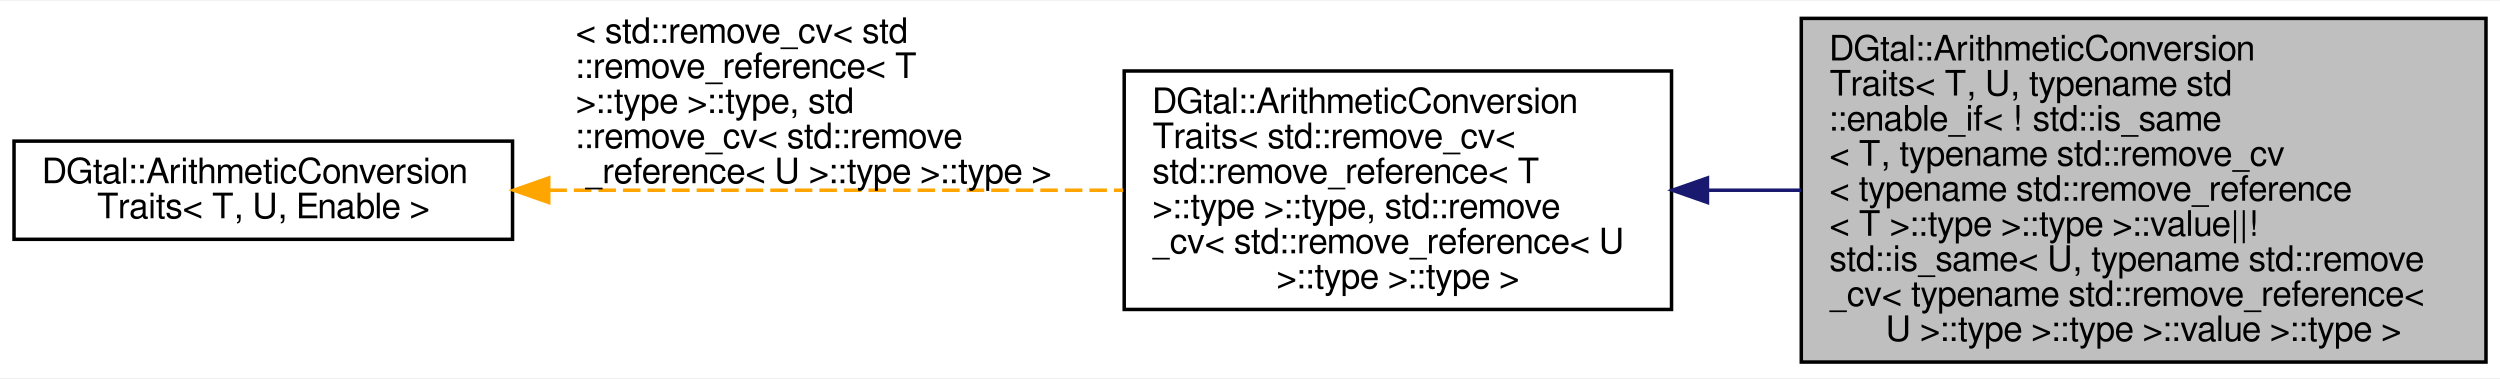
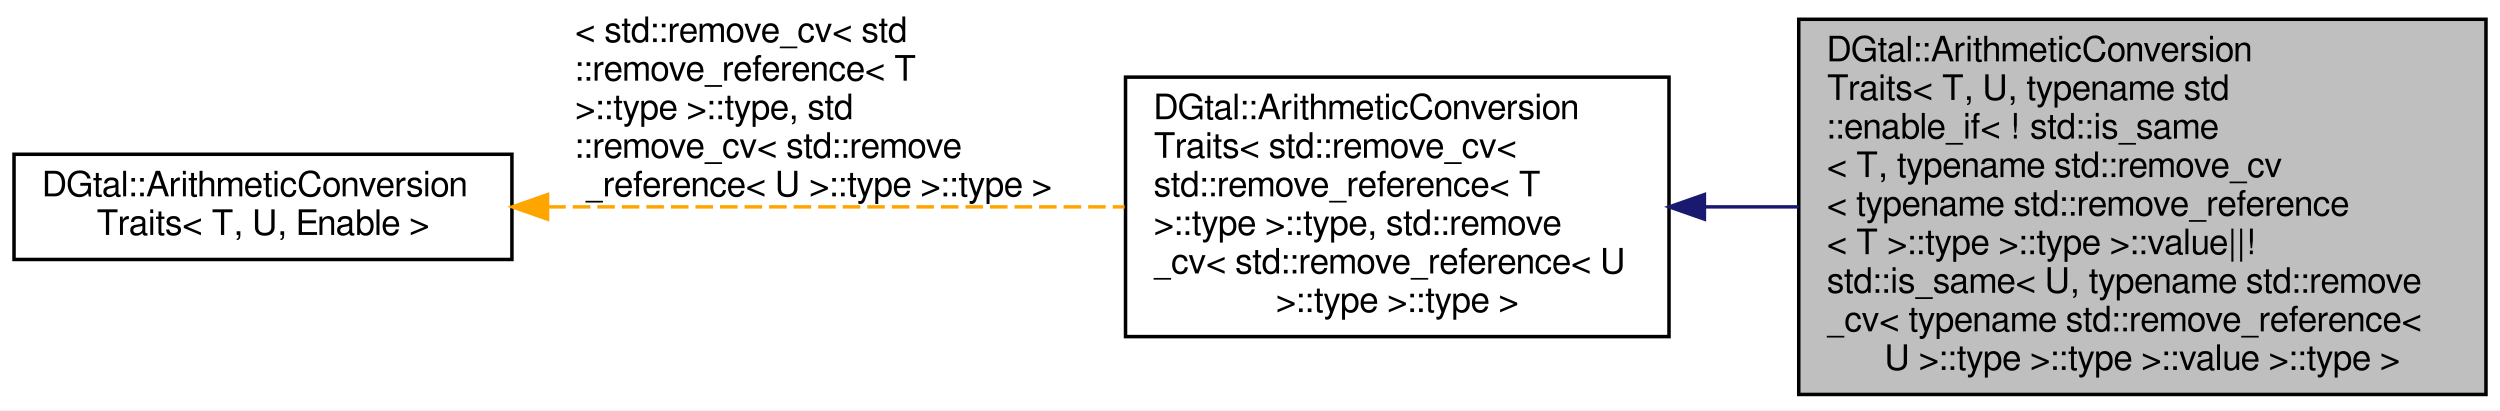
- <svg xmlns="http://www.w3.org/2000/svg" xmlns:xlink="http://www.w3.org/1999/xlink" width="713pt" height="108pt" viewBox="0.00 0.00 712.88 107.50">
-   <g id="graph0" class="graph" transform="scale(1 1) rotate(0) translate(4 103.5)">
-     <polygon fill="#ffffff" stroke="transparent" points="-4,4 -4,-103.5 708.882,-103.5 708.882,4 -4,4" />
+ <svg xmlns="http://www.w3.org/2000/svg" xmlns:xlink="http://www.w3.org/1999/xlink" width="713pt" height="117pt" viewBox="0.00 0.00 713.00 117.00">
+   <g id="graph0" class="graph" transform="scale(1 1) rotate(0) translate(4 113)">
+     <polygon fill="white" stroke="transparent" points="-4,4 -4,-113 709,-113 709,4 -4,4" />
    <g id="node1" class="node">
      <g id="a_node1">
        <a xlink:title="Specialization in order to remove const specifiers and references from given types.">
-           <polygon fill="#bfbfbf" stroke="#000000" points="509.639,-.5 509.639,-98.5 704.882,-98.5 704.882,-.5 509.639,-.5" />
-           <text text-anchor="start" x="517.639" y="-86.5" font-family="FreeSans" font-size="10.00" fill="#000000">DGtal::ArithmeticConversion</text>
-           <text text-anchor="start" x="517.639" y="-76.5" font-family="FreeSans" font-size="10.00" fill="#000000">Traits&lt; T, U, typename std</text>
-           <text text-anchor="start" x="517.639" y="-66.5" font-family="FreeSans" font-size="10.00" fill="#000000">::enable_if&lt; ! std::is_same</text>
-           <text text-anchor="start" x="517.639" y="-56.5" font-family="FreeSans" font-size="10.00" fill="#000000">&lt; T, typename std::remove_cv</text>
-           <text text-anchor="start" x="517.639" y="-46.5" font-family="FreeSans" font-size="10.00" fill="#000000">&lt; typename std::remove_reference</text>
-           <text text-anchor="start" x="517.639" y="-36.5" font-family="FreeSans" font-size="10.00" fill="#000000">&lt; T &gt;::type &gt;::type &gt;::value||!</text>
-           <text text-anchor="start" x="517.639" y="-26.5" font-family="FreeSans" font-size="10.00" fill="#000000"> std::is_same&lt; U, typename std::remove</text>
-           <text text-anchor="start" x="517.639" y="-16.5" font-family="FreeSans" font-size="10.00" fill="#000000">_cv&lt; typename std::remove_reference&lt;</text>
-           <text text-anchor="middle" x="607.26" y="-6.5" font-family="FreeSans" font-size="10.00" fill="#000000"> U &gt;::type &gt;::type &gt;::value &gt;::type &gt;</text>
+           <polygon fill="#bfbfbf" stroke="black" points="509,-0.5 509,-107.5 705,-107.5 705,-0.5 509,-0.5" />
+           <text text-anchor="start" x="517" y="-95.5" font-family="FreeSans" font-size="10.00">DGtal::ArithmeticConversion</text>
+           <text text-anchor="start" x="517" y="-84.5" font-family="FreeSans" font-size="10.00">Traits&lt; T, U, typename std</text>
+           <text text-anchor="start" x="517" y="-73.5" font-family="FreeSans" font-size="10.00">::enable_if&lt; ! std::is_same</text>
+           <text text-anchor="start" x="517" y="-62.5" font-family="FreeSans" font-size="10.00">&lt; T, typename std::remove_cv</text>
+           <text text-anchor="start" x="517" y="-51.5" font-family="FreeSans" font-size="10.00">&lt; typename std::remove_reference</text>
+           <text text-anchor="start" x="517" y="-40.5" font-family="FreeSans" font-size="10.00">&lt; T &gt;::type &gt;::type &gt;::value||!</text>
+           <text text-anchor="start" x="517" y="-29.5" font-family="FreeSans" font-size="10.00"> std::is_same&lt; U, typename std::remove</text>
+           <text text-anchor="start" x="517" y="-18.5" font-family="FreeSans" font-size="10.00">_cv&lt; typename std::remove_reference&lt;</text>
+           <text text-anchor="middle" x="607" y="-7.5" font-family="FreeSans" font-size="10.00"> U &gt;::type &gt;::type &gt;::value &gt;::type &gt;</text>
        </a>
      </g>
    </g>
    <g id="node2" class="node">
      <g id="a_node2">
        <a xlink:href="structDGtal_1_1ArithmeticConversionTraits.html" target="_top" xlink:title=" ">
-           <polygon fill="#ffffff" stroke="#000000" points="316.57,-15.5 316.57,-83.5 472.639,-83.5 472.639,-15.5 316.57,-15.5" />
-           <text text-anchor="start" x="324.57" y="-71.5" font-family="FreeSans" font-size="10.00" fill="#000000">DGtal::ArithmeticConversion</text>
-           <text text-anchor="start" x="324.57" y="-61.5" font-family="FreeSans" font-size="10.00" fill="#000000">Traits&lt; std::remove_cv&lt;</text>
-           <text text-anchor="start" x="324.57" y="-51.5" font-family="FreeSans" font-size="10.00" fill="#000000"> std::remove_reference&lt; T</text>
-           <text text-anchor="start" x="324.57" y="-41.5" font-family="FreeSans" font-size="10.00" fill="#000000"> &gt;::type &gt;::type, std::remove</text>
-           <text text-anchor="start" x="324.57" y="-31.5" font-family="FreeSans" font-size="10.00" fill="#000000">_cv&lt; std::remove_reference&lt; U</text>
-           <text text-anchor="middle" x="394.604" y="-21.5" font-family="FreeSans" font-size="10.00" fill="#000000"> &gt;::type &gt;::type &gt;</text>
+           <polygon fill="white" stroke="black" points="317,-17 317,-91 472,-91 472,-17 317,-17" />
+           <text text-anchor="start" x="325" y="-79" font-family="FreeSans" font-size="10.00">DGtal::ArithmeticConversion</text>
+           <text text-anchor="start" x="325" y="-68" font-family="FreeSans" font-size="10.00">Traits&lt; std::remove_cv&lt;</text>
+           <text text-anchor="start" x="325" y="-57" font-family="FreeSans" font-size="10.00"> std::remove_reference&lt; T</text>
+           <text text-anchor="start" x="325" y="-46" font-family="FreeSans" font-size="10.00"> &gt;::type &gt;::type, std::remove</text>
+           <text text-anchor="start" x="325" y="-35" font-family="FreeSans" font-size="10.00">_cv&lt; std::remove_reference&lt; U</text>
+           <text text-anchor="middle" x="394.5" y="-24" font-family="FreeSans" font-size="10.00"> &gt;::type &gt;::type &gt;</text>
        </a>
      </g>
    </g>
    <g id="edge1" class="edge">
-       <path fill="none" stroke="#191970" d="M483.082,-49.5C491.848,-49.5 500.78,-49.5 509.631,-49.5" />
-       <polygon fill="#191970" stroke="#191970" points="482.884,-46 472.884,-49.5 482.884,-53 482.884,-46" />
+       <path fill="none" stroke="midnightblue" d="M482.32,-54C491.12,-54 500.09,-54 508.98,-54" />
+       <polygon fill="midnightblue" stroke="midnightblue" points="482.09,-50.5 472.09,-54 482.09,-57.5 482.09,-50.5" />
    </g>
    <g id="node3" class="node">
      <g id="a_node3">
        <a xlink:href="structDGtal_1_1ArithmeticConversionTraits.html" target="_top" xlink:title="Aim: Trait class to get result type of arithmetic binary operators between two given types.">
-           <polygon fill="#ffffff" stroke="#000000" points="0,-35.5 0,-63.5 142.152,-63.5 142.152,-35.5 0,-35.5" />
-           <text text-anchor="start" x="8" y="-51.5" font-family="FreeSans" font-size="10.00" fill="#000000">DGtal::ArithmeticConversion</text>
-           <text text-anchor="middle" x="71.076" y="-41.5" font-family="FreeSans" font-size="10.00" fill="#000000">Traits&lt; T, U, Enable &gt;</text>
+           <polygon fill="white" stroke="black" points="0,-39 0,-69 142,-69 142,-39 0,-39" />
+           <text text-anchor="start" x="8" y="-57" font-family="FreeSans" font-size="10.00">DGtal::ArithmeticConversion</text>
+           <text text-anchor="middle" x="71" y="-46" font-family="FreeSans" font-size="10.00">Traits&lt; T, U, Enable &gt;</text>
        </a>
      </g>
    </g>
    <g id="edge2" class="edge">
-       <path fill="none" stroke="#ffa500" stroke-dasharray="5,2" d="M152.64,-49.5C202.808,-49.5 266.754,-49.5 316.307,-49.5" />
-       <polygon fill="#ffa500" stroke="#ffa500" points="152.476,-46 142.476,-49.5 152.476,-53 152.476,-46" />
-       <text text-anchor="start" x="160.152" y="-91.5" font-family="FreeSans" font-size="10.00" fill="#000000"> &lt; std::remove_cv&lt; std</text>
-       <text text-anchor="start" x="160.152" y="-81.5" font-family="FreeSans" font-size="10.00" fill="#000000">::remove_reference&lt; T</text>
-       <text text-anchor="start" x="160.152" y="-71.5" font-family="FreeSans" font-size="10.00" fill="#000000"> &gt;::type &gt;::type, std</text>
-       <text text-anchor="start" x="160.152" y="-61.5" font-family="FreeSans" font-size="10.00" fill="#000000">::remove_cv&lt; std::remove</text>
-       <text text-anchor="middle" x="229.361" y="-51.5" font-family="FreeSans" font-size="10.00" fill="#000000">_reference&lt; U &gt;::type &gt;::type &gt;</text>
+       <path fill="none" stroke="orange" stroke-dasharray="5,2" d="M152.35,-54C202.66,-54 267.13,-54 316.75,-54" />
+       <polygon fill="orange" stroke="orange" points="152.16,-50.5 142.16,-54 152.16,-57.5 152.16,-50.5" />
+       <text text-anchor="start" x="160" y="-101" font-family="FreeSans" font-size="10.00"> &lt; std::remove_cv&lt; std</text>
+       <text text-anchor="start" x="160" y="-90" font-family="FreeSans" font-size="10.00">::remove_reference&lt; T</text>
+       <text text-anchor="start" x="160" y="-79" font-family="FreeSans" font-size="10.00"> &gt;::type &gt;::type, std</text>
+       <text text-anchor="start" x="160" y="-68" font-family="FreeSans" font-size="10.00">::remove_cv&lt; std::remove</text>
+       <text text-anchor="middle" x="229.5" y="-57" font-family="FreeSans" font-size="10.00">_reference&lt; U &gt;::type &gt;::type &gt;</text>
    </g>
  </g>
</svg>
